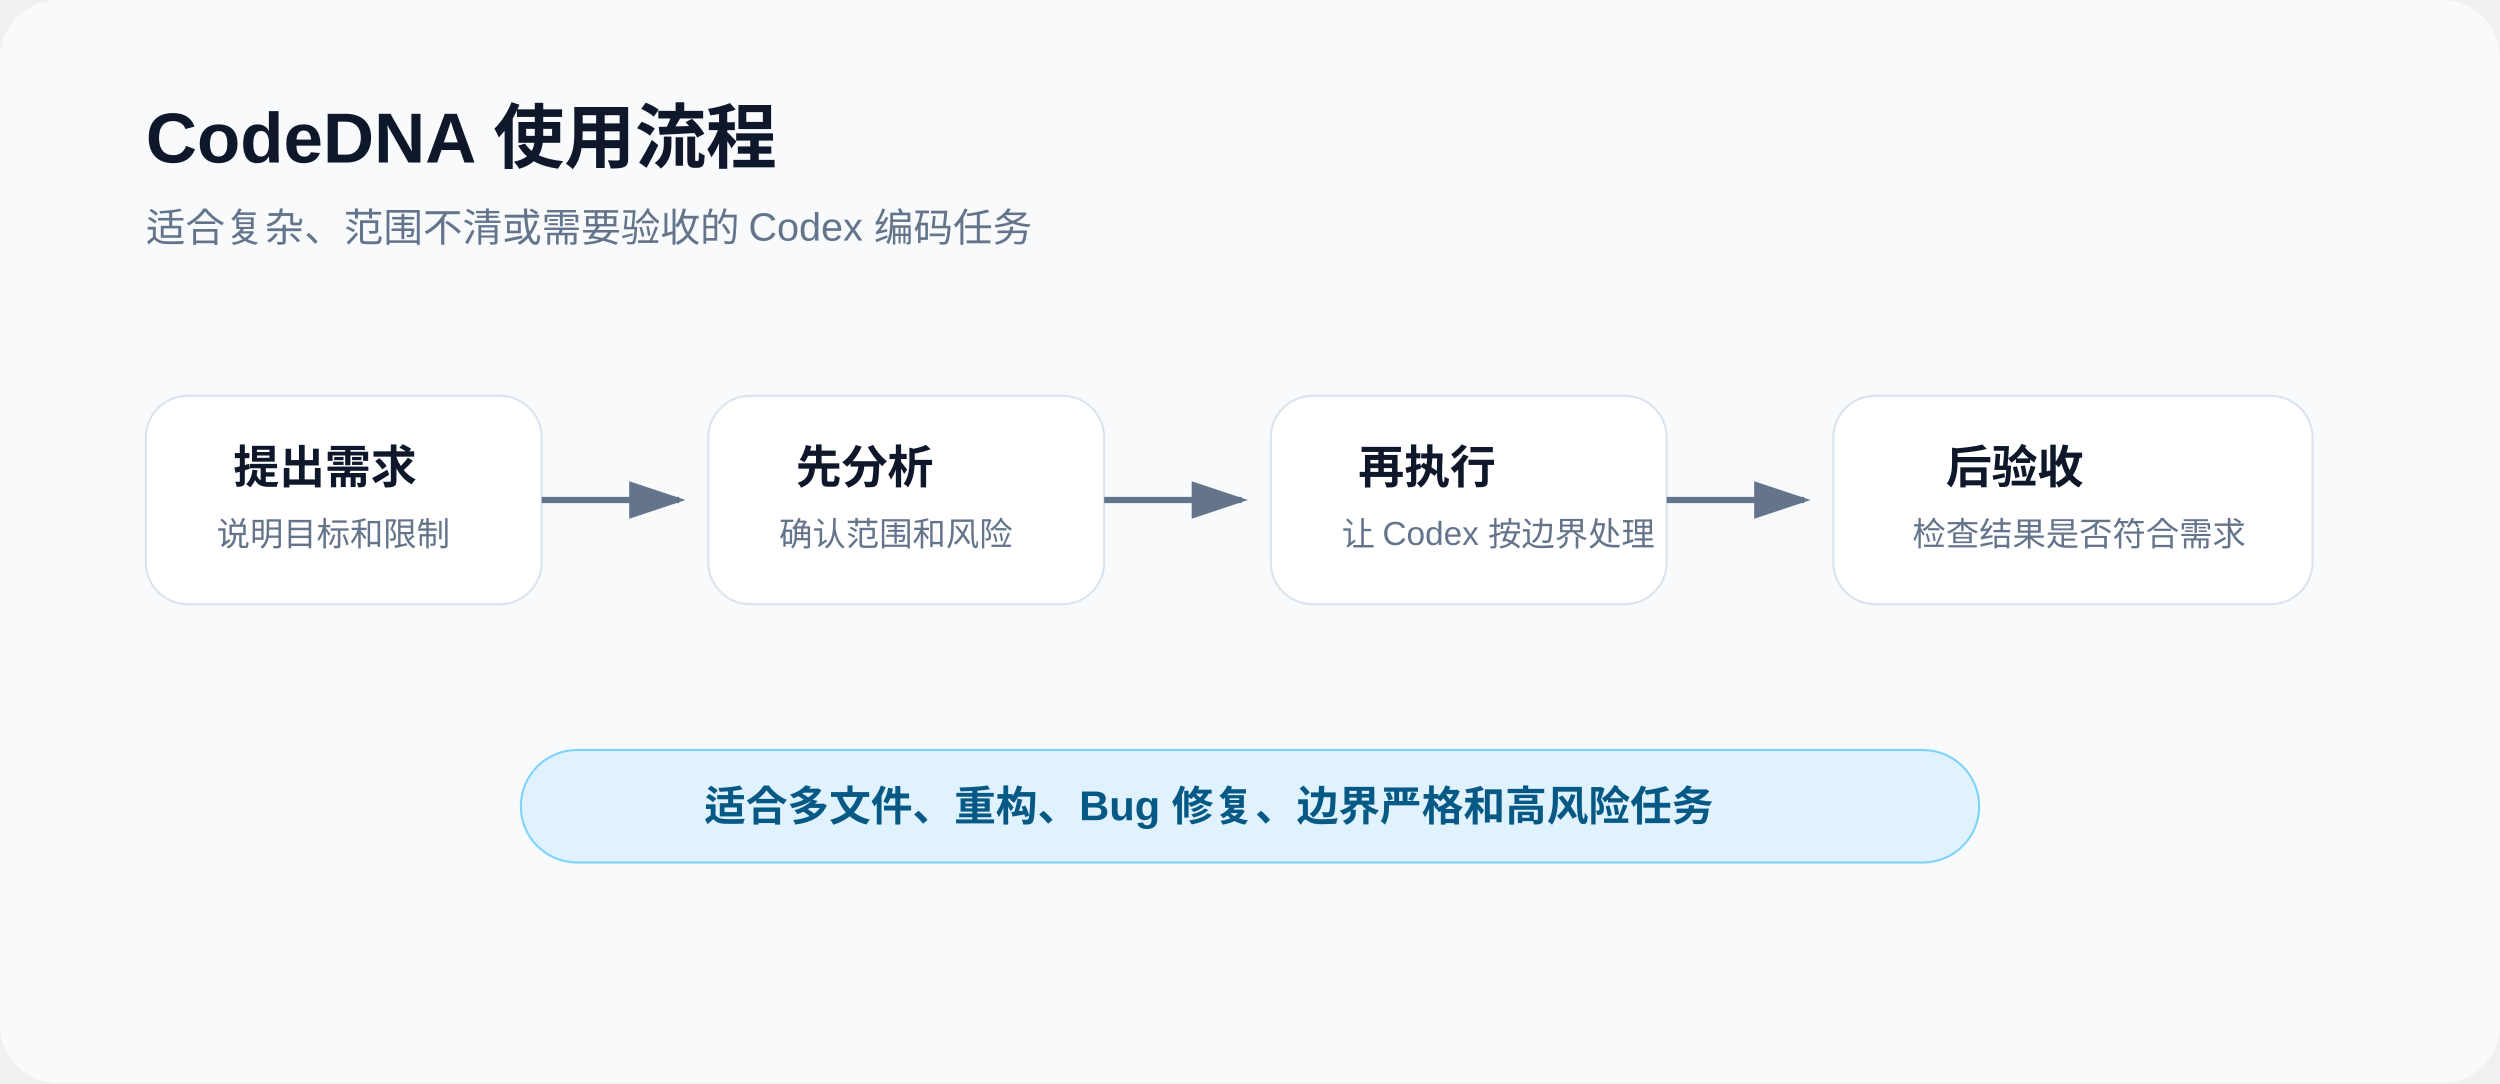
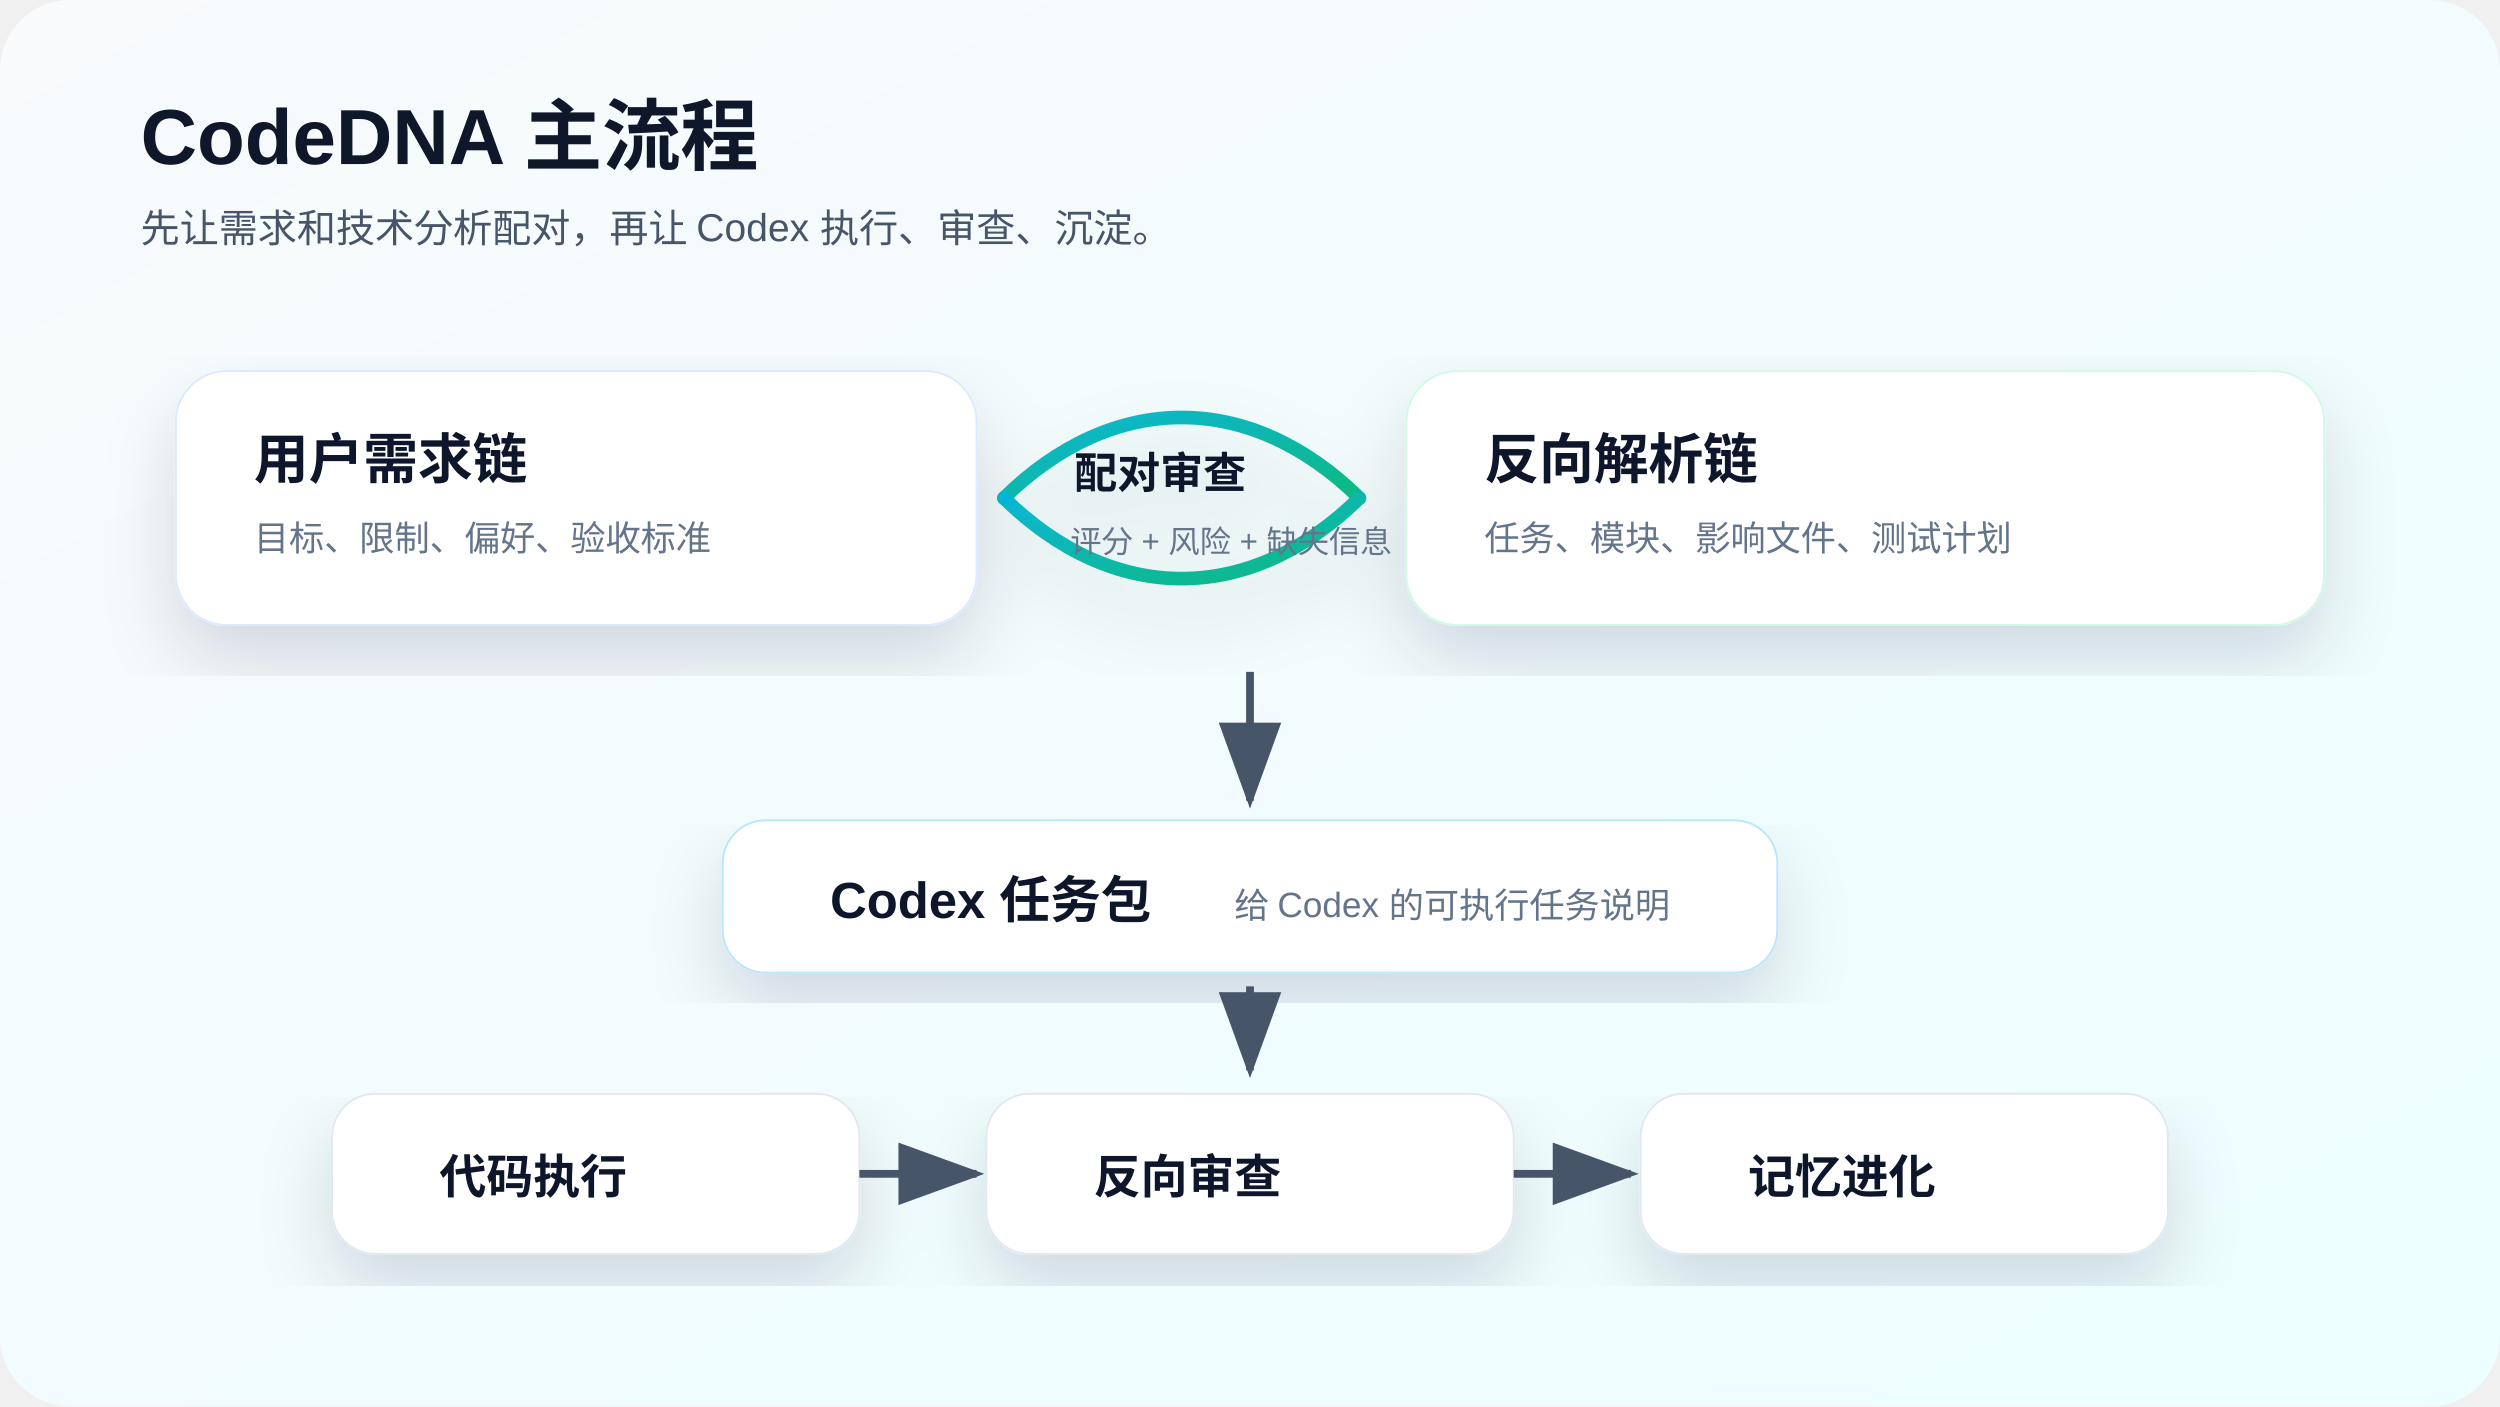
- <svg xmlns="http://www.w3.org/2000/svg" width="1200" height="520" viewBox="0 0 1200 520" role="img" aria-labelledby="title desc">
-   <rect width="1200" height="520" rx="28" fill="#f8fafc" />
-   <text x="70" y="78" font-family="Segoe UI, Arial, sans-serif" font-size="34" font-weight="700" fill="#0f172a">CodeDNA 使用流程</text>
-   <text x="70" y="116" font-family="Segoe UI, Arial, sans-serif" font-size="19" fill="#64748b">适合复杂、范围不清或需要验收的 Codex 编码任务</text>
+ <svg xmlns="http://www.w3.org/2000/svg" width="1280" height="720" viewBox="0 0 1280 720" role="img" aria-labelledby="title desc">
  <defs>
-     <marker id="arrow" markerWidth="10" markerHeight="10" refX="8" refY="3" orient="auto" markerUnits="strokeWidth">
-       <path d="M0,0 L0,6 L9,3 z" fill="#64748b" />
+     <linearGradient id="bg" x1="0" y1="0" x2="1" y2="1">
+       <stop offset="0" stop-color="#f8fafc" />
+       <stop offset="1" stop-color="#ecfeff" />
+     </linearGradient>
+     <linearGradient id="accent" x1="0" y1="0" x2="1" y2="1">
+       <stop offset="0" stop-color="#06b6d4" />
+       <stop offset="1" stop-color="#10b981" />
+     </linearGradient>
+     <filter id="shadow" x="-20%" y="-20%" width="140%" height="140%">
+       <feDropShadow dx="0" dy="18" stdDeviation="18" flood-color="#0f172a" flood-opacity=".14" />
+     </filter>
+     <marker id="arrow" markerWidth="12" markerHeight="12" refX="10" refY="4" orient="auto" markerUnits="strokeWidth">
+       <path d="M0,0 L0,8 L11,4 z" fill="#475569" />
    </marker>
  </defs>
+   <rect width="1280" height="720" rx="36" fill="url(#bg)" />
  <g font-family="Segoe UI, Arial, sans-serif">
-     <rect x="70" y="190" width="190" height="100" rx="20" fill="#ffffff" stroke="#dbe3ee" />
-     <text x="112" y="232" font-size="22" font-weight="700" fill="#0f172a">提出需求</text>
-     <text x="104" y="262" font-size="16" fill="#64748b">说明目标和限制</text>
-     <line x1="260" y1="240" x2="326" y2="240" stroke="#64748b" stroke-width="3" marker-end="url(#arrow)" />
-     <rect x="340" y="190" width="190" height="100" rx="20" fill="#ffffff" stroke="#dbe3ee" />
-     <text x="382" y="232" font-size="22" font-weight="700" fill="#0f172a">先分析</text>
-     <text x="374" y="262" font-size="16" fill="#64748b">确认范围和风险</text>
-     <line x1="530" y1="240" x2="596" y2="240" stroke="#64748b" stroke-width="3" marker-end="url(#arrow)" />
-     <rect x="610" y="190" width="190" height="100" rx="20" fill="#ffffff" stroke="#dbe3ee" />
-     <text x="652" y="232" font-size="22" font-weight="700" fill="#0f172a">再执行</text>
-     <text x="644" y="262" font-size="16" fill="#64748b">让 Codex 按边界处理</text>
-     <line x1="800" y1="240" x2="866" y2="240" stroke="#64748b" stroke-width="3" marker-end="url(#arrow)" />
-     <rect x="880" y="190" width="230" height="100" rx="20" fill="#ffffff" stroke="#dbe3ee" />
-     <text x="934" y="232" font-size="22" font-weight="700" fill="#0f172a">后验收</text>
-     <text x="918" y="262" font-size="16" fill="#64748b">检查结果是否符合需求</text>
-     <rect x="250" y="360" width="700" height="54" rx="27" fill="#e0f2fe" stroke="#7dd3fc" />
-     <text x="338" y="394" font-size="20" font-weight="700" fill="#075985">适合多文件、重构、Bug 修复、边界严格和高风险任务</text>
+     <text x="72" y="84" font-size="40" font-weight="800" fill="#0f172a">CodeDNA 主流程</text>
+     <text x="72" y="124" font-size="20" fill="#475569">先让需求和技术分析配对，再让 Codex 执行、审查、沉淀。</text>
+     <g filter="url(#shadow)">
+       <rect x="90" y="190" width="410" height="130" rx="26" fill="#ffffff" stroke="#dbeafe" />
+       <text x="130" y="245" font-size="28" font-weight="800" fill="#0f172a">用户需求链</text>
+       <text x="130" y="282" font-size="18" fill="#64748b">目标、限制、偏好、验收标准</text>
+       <path d="M514 255 C570 200 640 200 696 255" fill="none" stroke="url(#accent)" stroke-width="7" stroke-linecap="round" />
+       <path d="M514 255 C570 310 640 310 696 255" fill="none" stroke="url(#accent)" stroke-width="7" stroke-linecap="round" />
+       <text x="550" y="250" font-size="22" font-weight="800" fill="#0f172a">配对审查</text>
+       <text x="548" y="283" font-size="16" fill="#64748b">评分 + 风险 + 缺失信息</text>
+       <rect x="720" y="190" width="470" height="130" rx="26" fill="#ffffff" stroke="#d1fae5" />
+       <text x="760" y="245" font-size="28" font-weight="800" fill="#0f172a">反向解析链</text>
+       <text x="760" y="282" font-size="18" fill="#64748b">任务、模块、影响文件、测试计划</text>
+     </g>
+     <line x1="640" y1="344" x2="640" y2="410" stroke="#475569" stroke-width="4" marker-end="url(#arrow)" />
+     <g filter="url(#shadow)">
+       <rect x="370" y="420" width="540" height="78" rx="22" fill="#ffffff" stroke="#bae6fd" />
+       <text x="425" y="470" font-size="26" font-weight="800" fill="#0f172a">Codex 任务包</text>
+       <text x="632" y="470" font-size="18" fill="#64748b">给 Codex 的可执行任务说明</text>
+     </g>
+     <line x1="640" y1="505" x2="640" y2="548" stroke="#475569" stroke-width="4" marker-end="url(#arrow)" />
+     <g filter="url(#shadow)">
+       <rect x="170" y="560" width="270" height="82" rx="22" fill="#ffffff" stroke="#e2e8f0" />
+       <text x="225" y="611" font-size="24" font-weight="800" fill="#0f172a">代码执行</text>
+       <rect x="505" y="560" width="270" height="82" rx="22" fill="#ffffff" stroke="#e2e8f0" />
+       <text x="560" y="611" font-size="24" font-weight="800" fill="#0f172a">反向审查</text>
+       <rect x="840" y="560" width="270" height="82" rx="22" fill="#ffffff" stroke="#e2e8f0" />
+       <text x="895" y="611" font-size="24" font-weight="800" fill="#0f172a">记忆进化</text>
+     </g>
+     <line x1="440" y1="601" x2="500" y2="601" stroke="#475569" stroke-width="4" marker-end="url(#arrow)" />
+     <line x1="775" y1="601" x2="835" y2="601" stroke="#475569" stroke-width="4" marker-end="url(#arrow)" />
  </g>
</svg>
